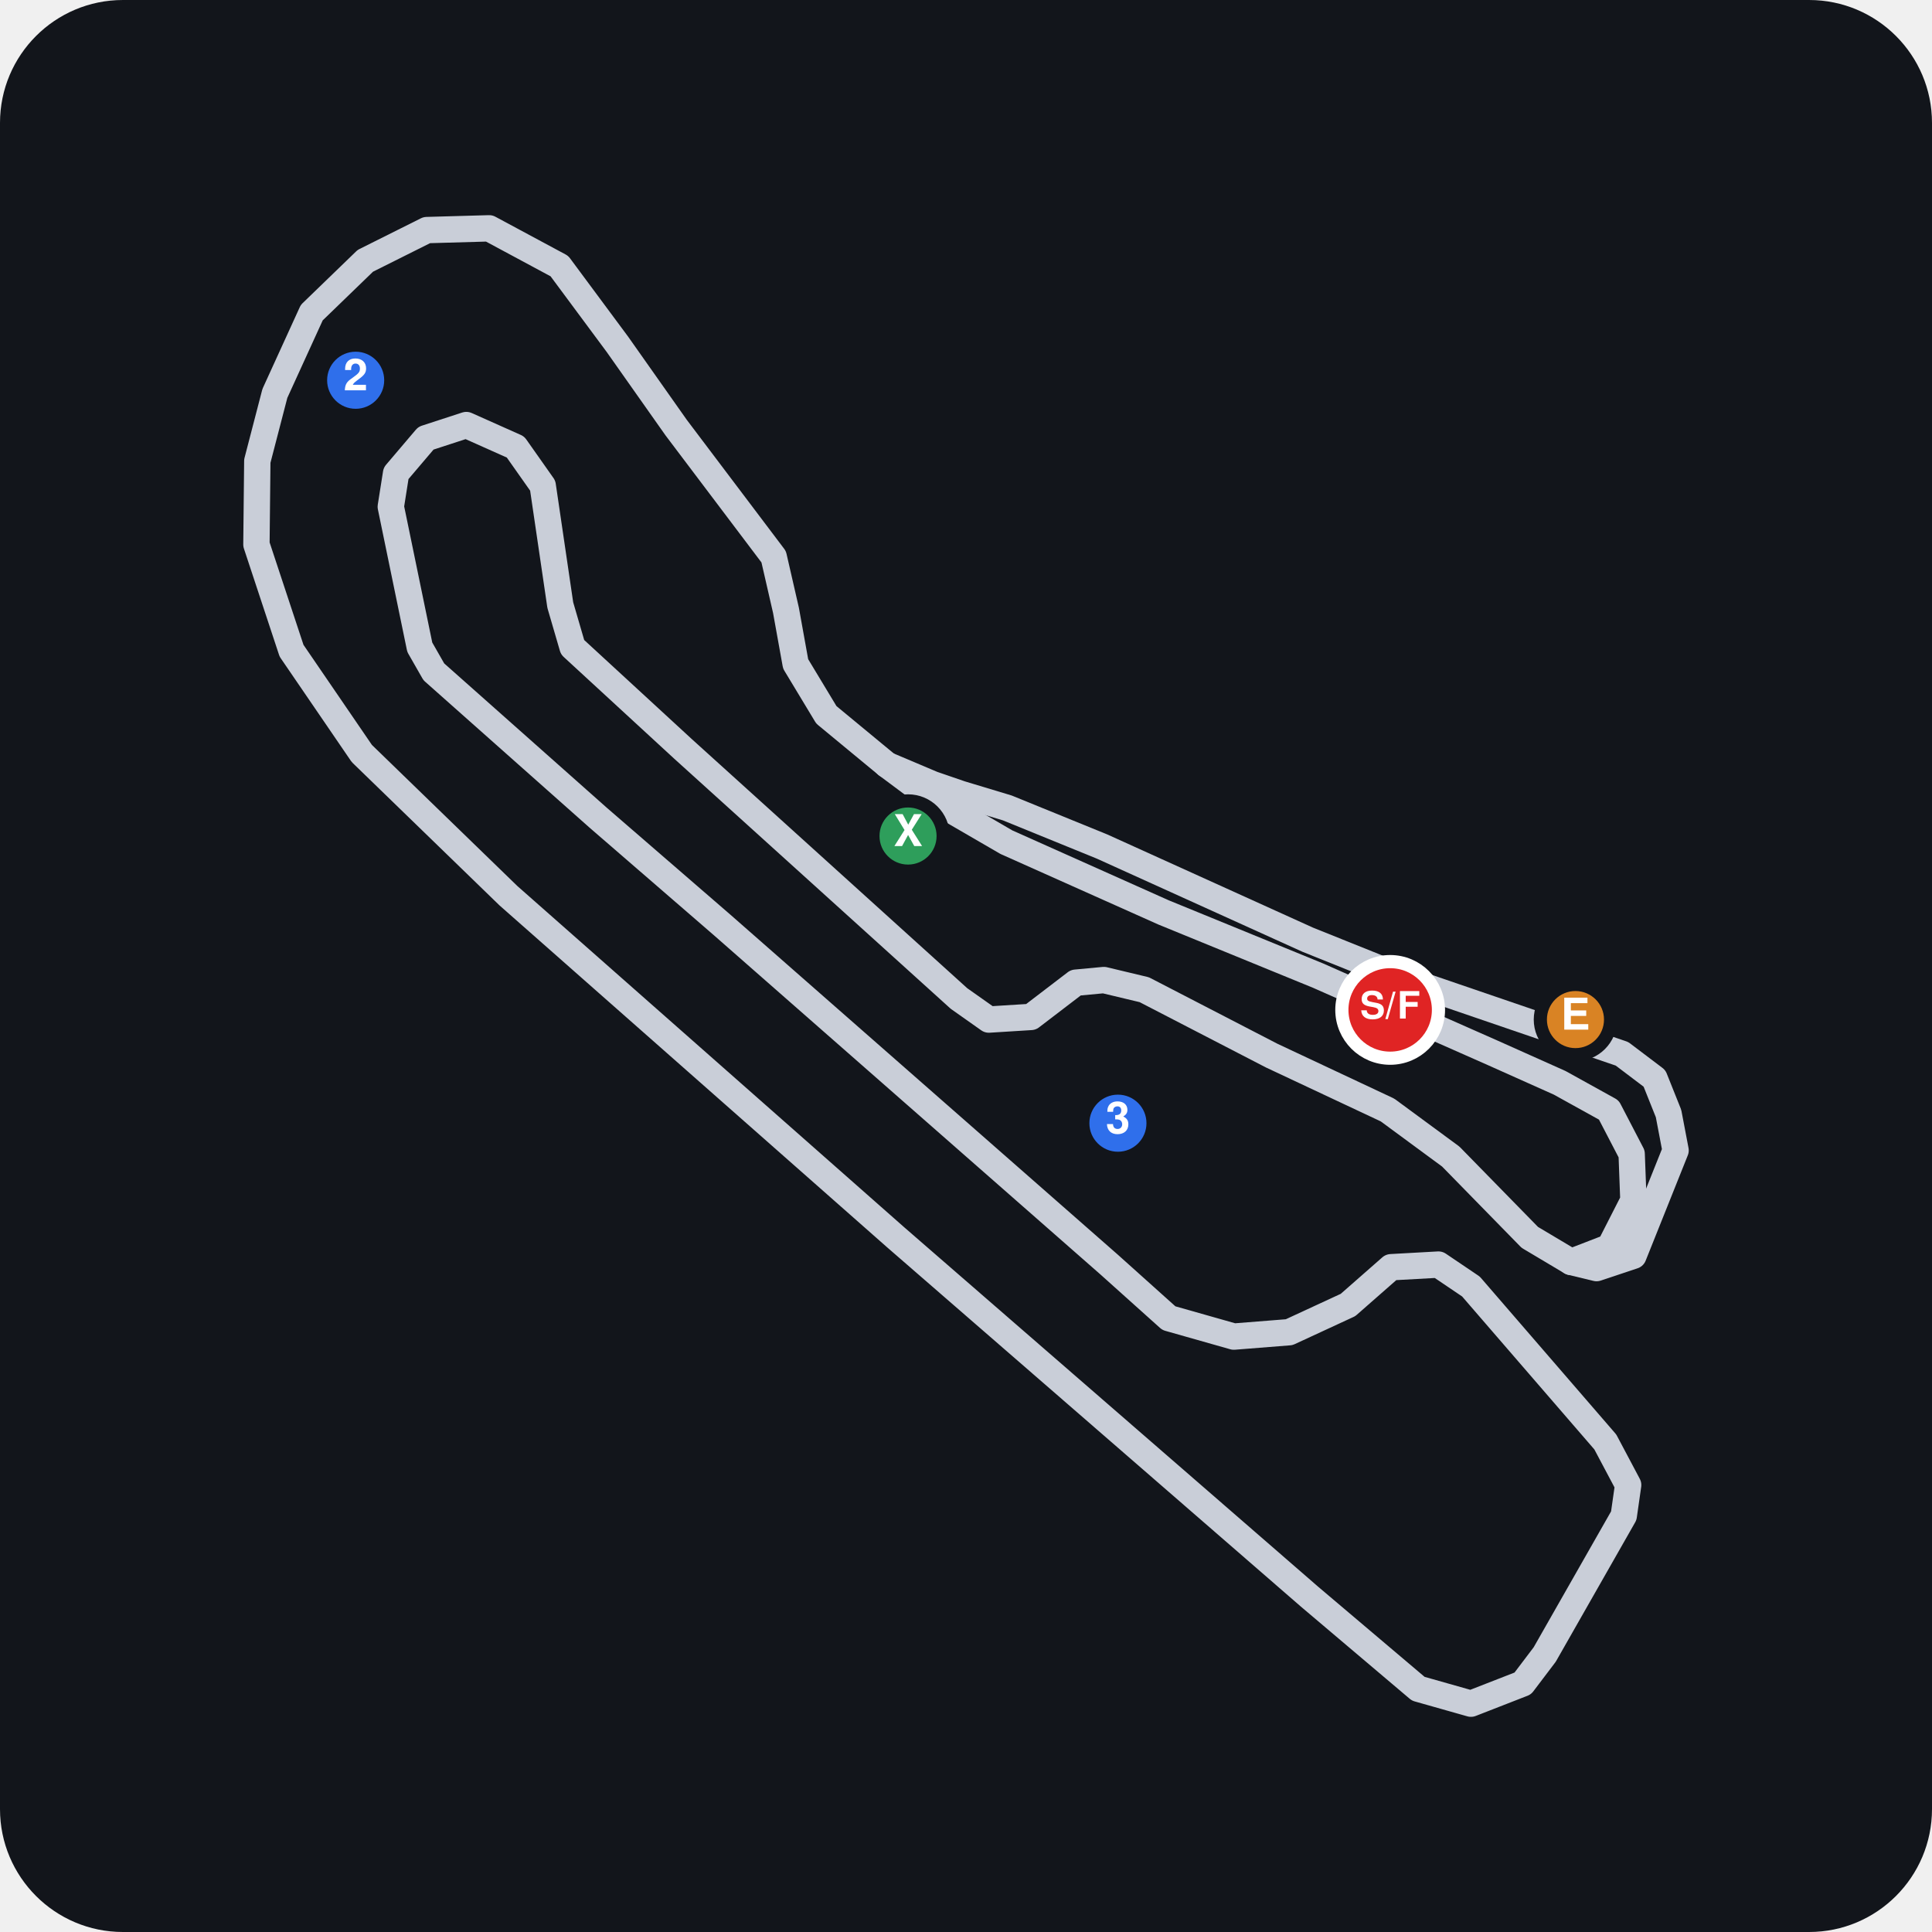
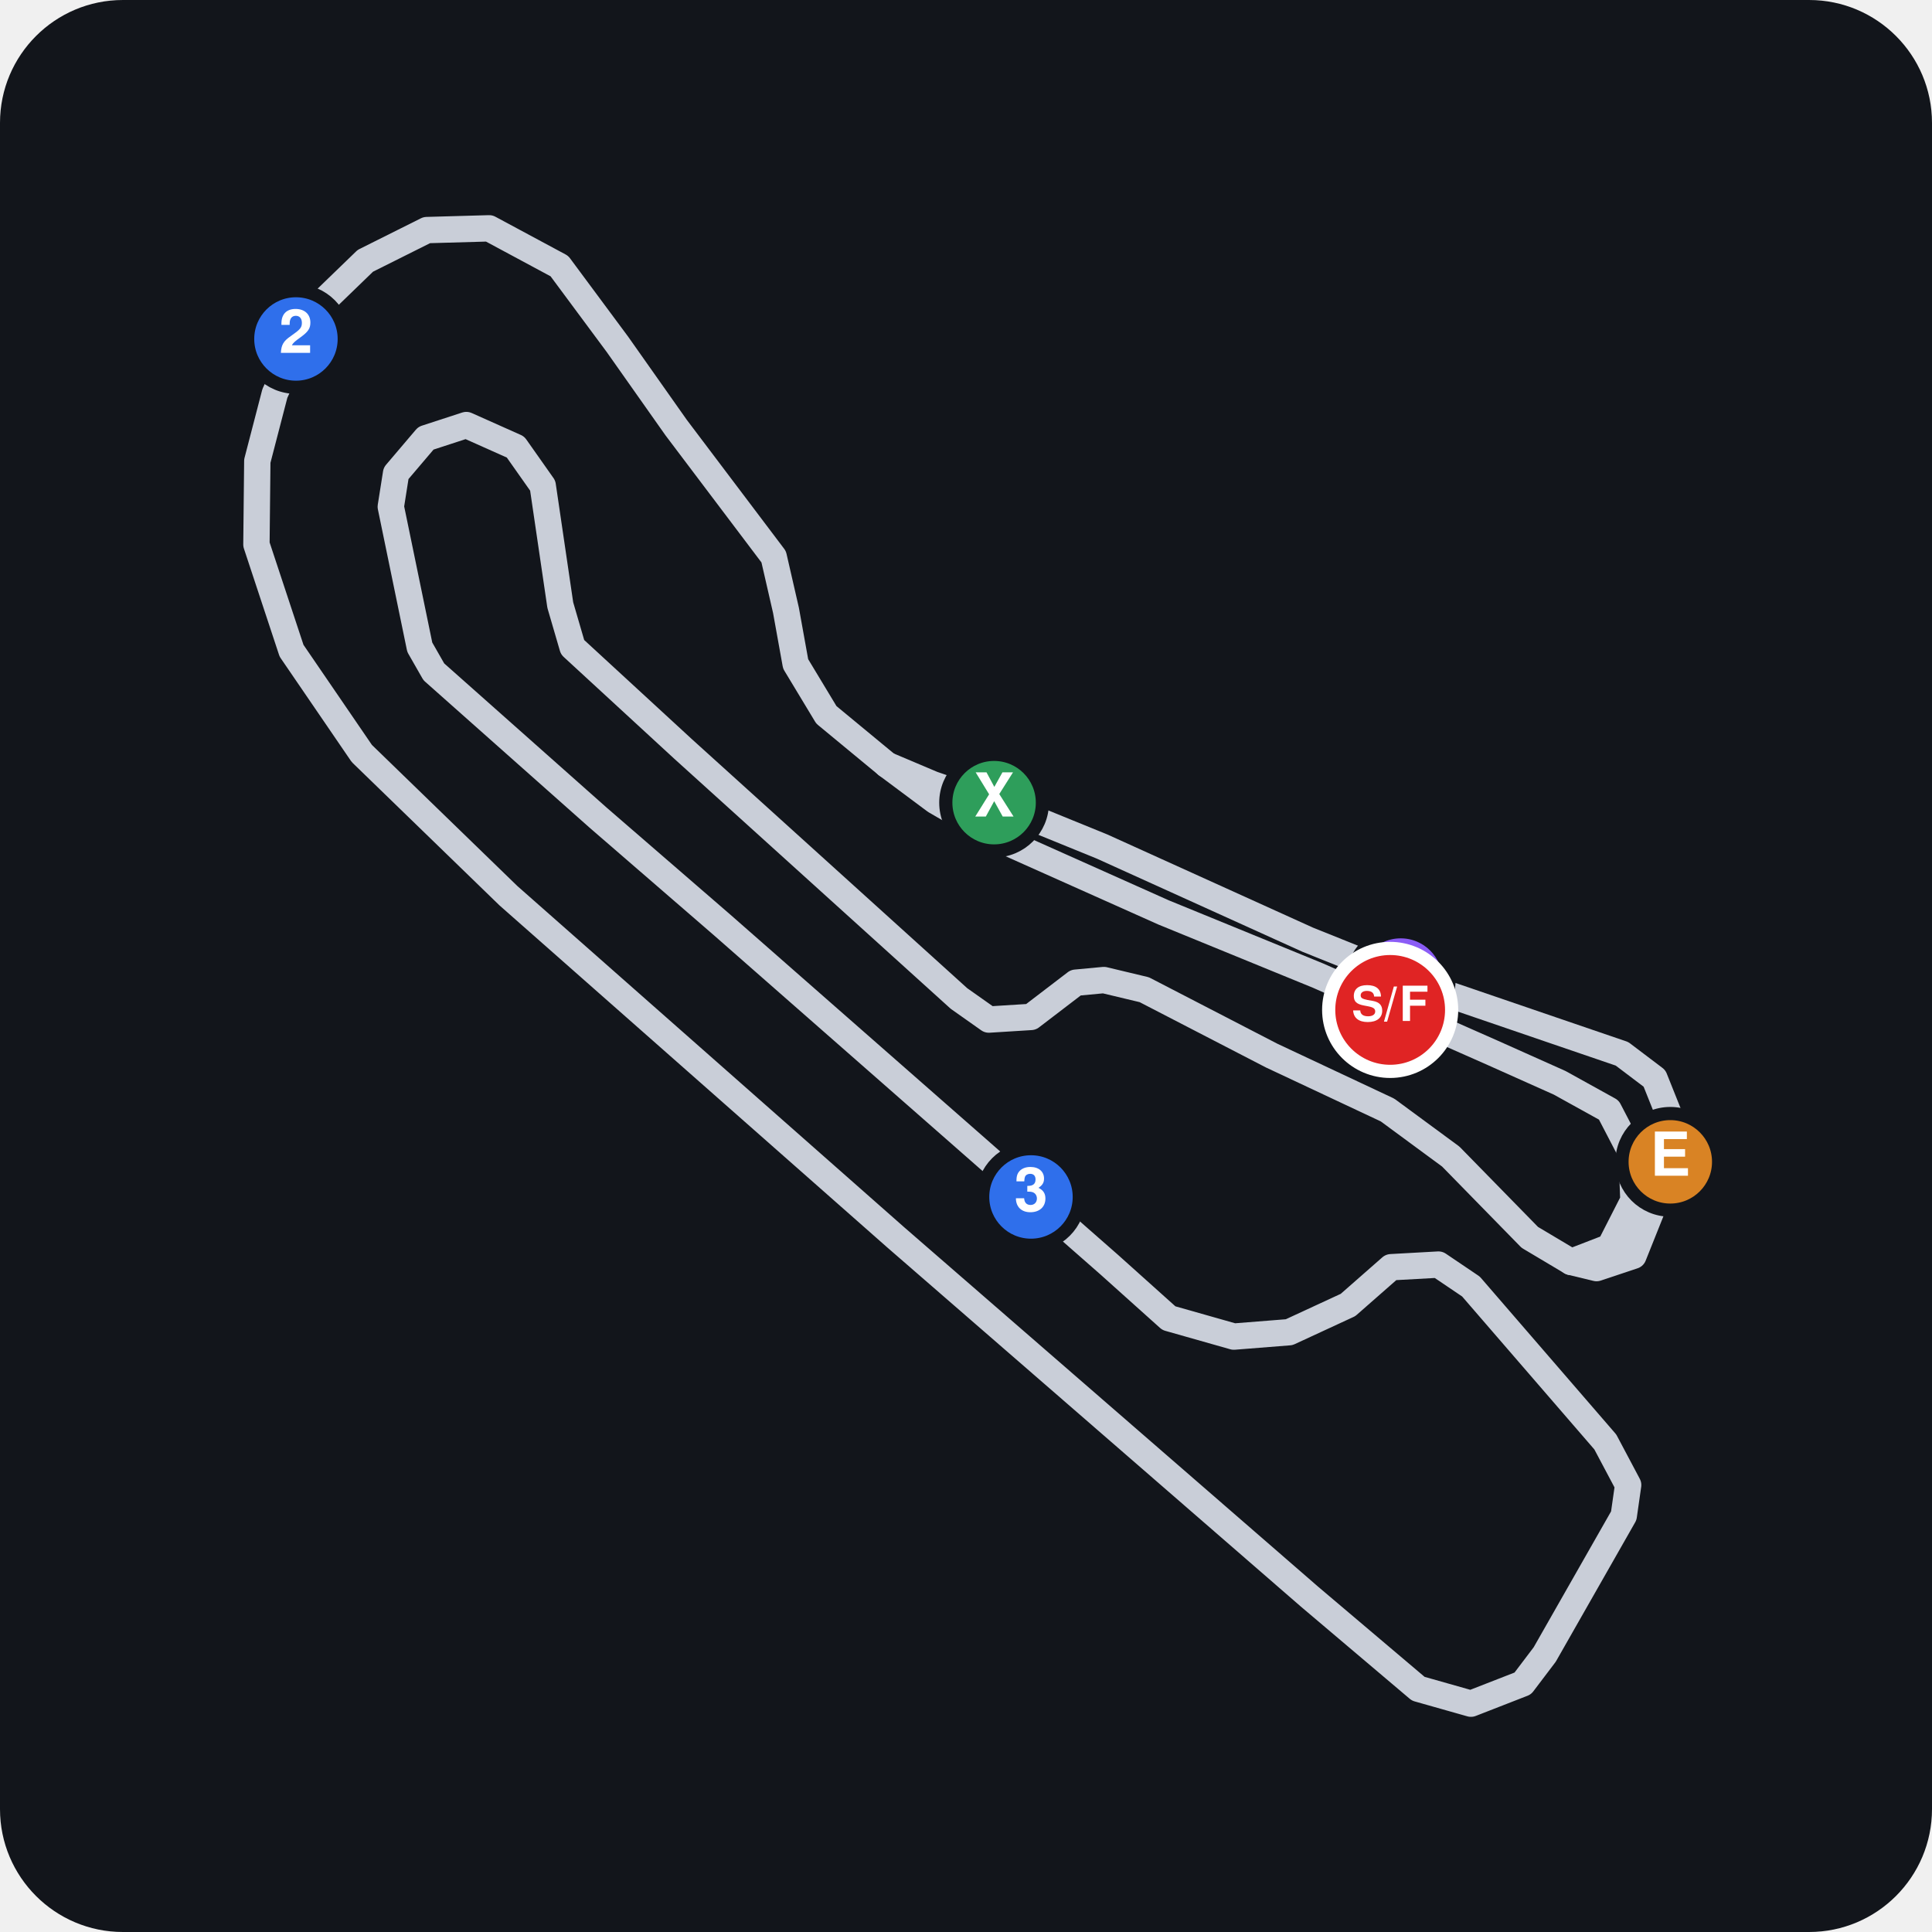
<svg xmlns="http://www.w3.org/2000/svg" viewBox="0 0 220 220">
  <rect width="220" height="220" rx="14" fill="#12151b" />
  <path d="M167.5,194.0 L173.4,191.7 L175.9,188.4 L184.9,172.6 L185.4,169.1 L182.8,164.2 L167.5,146.5 L163.8,144.0 L158.4,144.3 L153.5,148.6 L146.8,151.7 L140.5,152.2 L133.1,150.1 L126.3,144.0 L82.2,105.3 L68.1,93.1 L49.4,76.5 L47.8,73.7 L44.5,57.7 L45.1,53.9 L48.5,49.9 L53.1,48.4 L58.7,50.9 L61.8,55.3 L63.8,68.9 L65.2,73.7 L77.8,85.3 L109.2,113.7 L112.6,116.1 L117.4,115.8 L122.5,111.9 L125.7,111.6 L130.3,112.7 L144.8,120.2 L158.0,126.4 L165.2,131.7 L174.2,140.9 L178.9,143.7 L183.3,142.0 L186.0,136.7 L185.8,131.4 L183.2,126.4 L177.6,123.3 L170.0,119.9 L150.1,111.1 L132.5,103.9 L114.6,95.9 L106.5,91.2 L101.0,87.1 L94.1,81.4 L90.6,75.6 L89.5,69.5 L88.1,63.4 L77.0,48.7 L70.3,39.2 L63.7,30.3 L55.7,26.0 L48.6,26.2 L41.6,29.7 L35.5,35.6 L31.3,44.8 L29.3,52.5 L29.2,62.0 L33.2,74.1 L41.2,85.8 L57.9,102.0 L102.0,140.9 L149.1,181.8 L161.5,192.3 L167.5,194.0" fill="none" stroke="#c9ced8" stroke-width="3" stroke-linejoin="round" stroke-linecap="round" />
  <path d="M178.9,143.7 L181.8,144.4 L186.0,143.0 L188.4,137.0 L190.8,131.0 L190.0,126.8 L188.4,122.8 L184.7,120.0 L176.8,117.3 L161.6,112.1 L148.9,107.0 L125.5,96.4 L114.7,92.0 L109.4,90.4 L106.2,89.3 L101.0,87.1" fill="none" stroke="#c9ced8" stroke-width="3" stroke-linejoin="round" stroke-linecap="round" />
-   <circle cx="179.4" cy="116.1" r="4.0" fill="#d98324" stroke="#12151b" stroke-width="1.5" />
-   <text x="179.4" y="116.1" font-family="Helvetica,Arial,sans-serif" font-size="5.0" font-weight="700" fill="#fff" text-anchor="middle" dominant-baseline="central">E</text>
-   <circle cx="103.4" cy="95.2" r="4.0" fill="#2e9e5b" stroke="#12151b" stroke-width="1.5" />
-   <text x="103.4" y="95.2" font-family="Helvetica,Arial,sans-serif" font-size="5.0" font-weight="700" fill="#fff" text-anchor="middle" dominant-baseline="central">X</text>
-   <circle cx="40.5" cy="43.3" r="4.0" fill="#2f6feb" stroke="#12151b" stroke-width="1.5" />
-   <text x="40.5" y="43.3" font-family="Helvetica,Arial,sans-serif" font-size="5.0" font-weight="700" fill="#fff" text-anchor="middle" dominant-baseline="central">2</text>
-   <circle cx="127.3" cy="127.9" r="4.0" fill="#2f6feb" stroke="#12151b" stroke-width="1.5" />
-   <text x="127.3" y="127.9" font-family="Helvetica,Arial,sans-serif" font-size="5.0" font-weight="700" fill="#fff" text-anchor="middle" dominant-baseline="central">3</text>
-   <circle cx="158.3" cy="115.0" r="5.5" fill="#e02424" stroke="#fff" stroke-width="1.5" />
-   <text x="158.3" y="115.0" font-family="Helvetica,Arial,sans-serif" font-size="4.3" font-weight="700" fill="#fff" text-anchor="middle" dominant-baseline="central">S/F</text>
+   <circle cx="190.2" cy="132.3" r="5.5" fill="#d98324" stroke="#12151b" stroke-width="1.5" />
+   <text x="190.2" y="132.3" font-family="Helvetica,Arial,sans-serif" font-size="6.9" font-weight="700" fill="#fff" text-anchor="middle" dominant-baseline="central">E</text>
+   <circle cx="159.5" cy="111.6" r="5.5" fill="#8b5cf6" stroke="#12151b" stroke-width="1.5" />
+   <text x="159.5" y="111.6" font-family="Helvetica,Arial,sans-serif" font-size="6.9" font-weight="700" fill="#fff" text-anchor="middle" dominant-baseline="central">P</text>
+   <circle cx="113.2" cy="91.4" r="5.5" fill="#2e9e5b" stroke="#12151b" stroke-width="1.5" />
+   <text x="113.2" y="91.4" font-family="Helvetica,Arial,sans-serif" font-size="6.9" font-weight="700" fill="#fff" text-anchor="middle" dominant-baseline="central">X</text>
+   <circle cx="33.7" cy="38.6" r="5.5" fill="#2f6feb" stroke="#12151b" stroke-width="1.5" />
+   <text x="33.7" y="38.6" font-family="Helvetica,Arial,sans-serif" font-size="6.9" font-weight="700" fill="#fff" text-anchor="middle" dominant-baseline="central">2</text>
+   <circle cx="117.4" cy="136.3" r="5.5" fill="#2f6feb" stroke="#12151b" stroke-width="1.5" />
+   <text x="117.4" y="136.3" font-family="Helvetica,Arial,sans-serif" font-size="6.9" font-weight="700" fill="#fff" text-anchor="middle" dominant-baseline="central">3</text>
+   <circle cx="158.3" cy="115.0" r="7.0" fill="#e02424" stroke="#fff" stroke-width="1.5" />
+   <text x="158.3" y="115.0" font-family="Helvetica,Arial,sans-serif" font-size="5.5" font-weight="700" fill="#fff" text-anchor="middle" dominant-baseline="central">S/F</text>
</svg>
